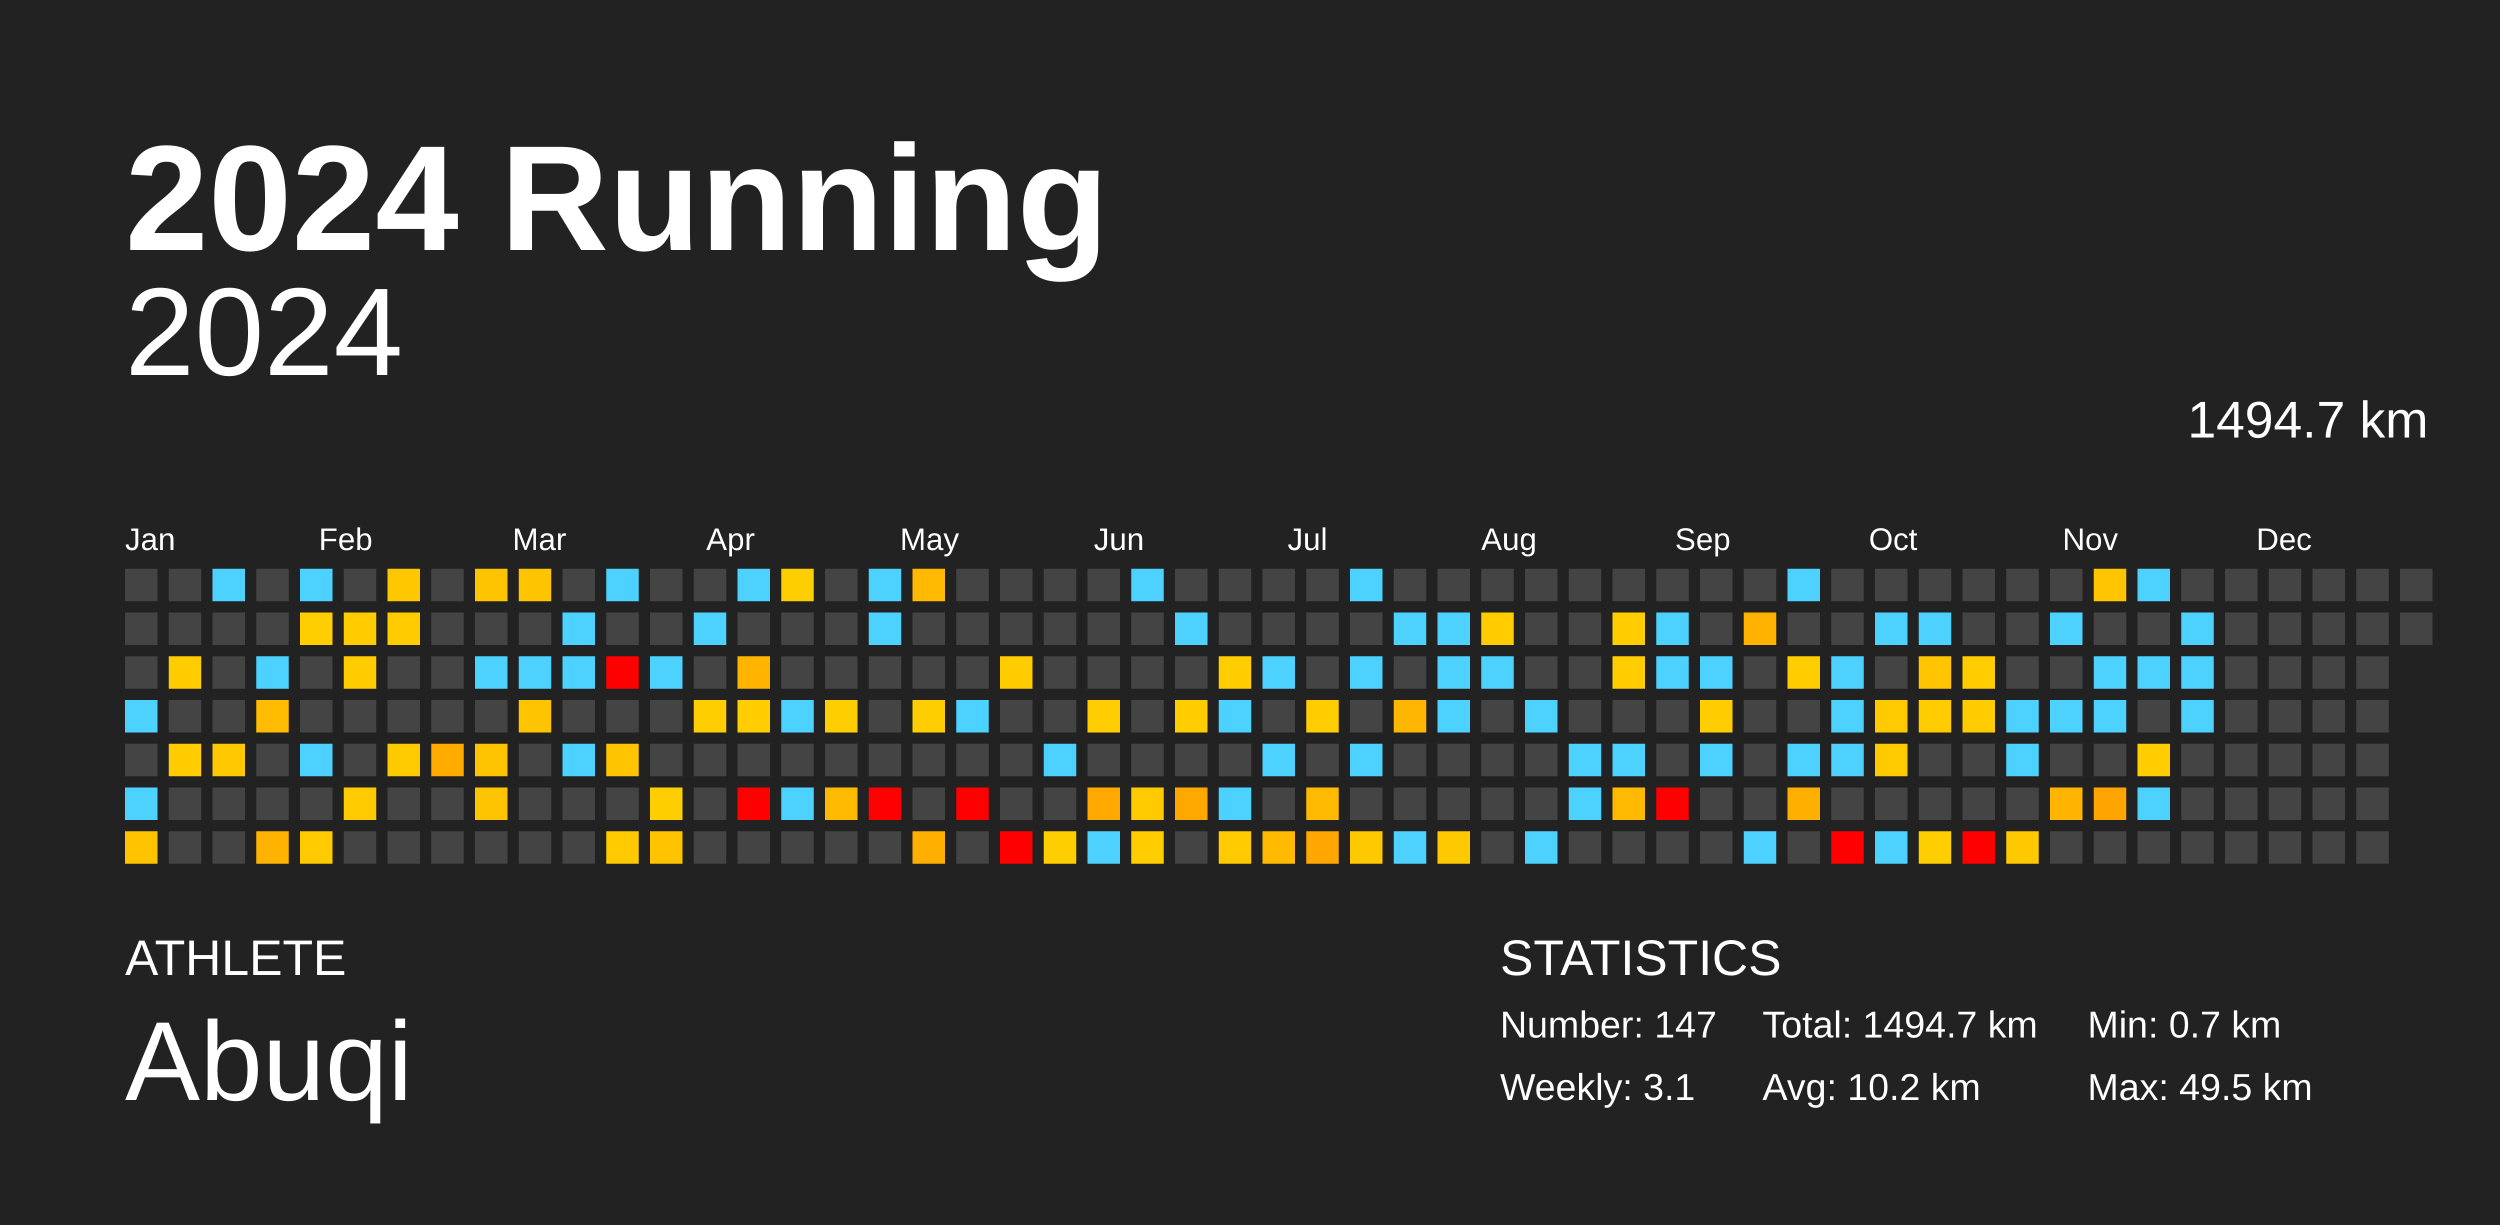
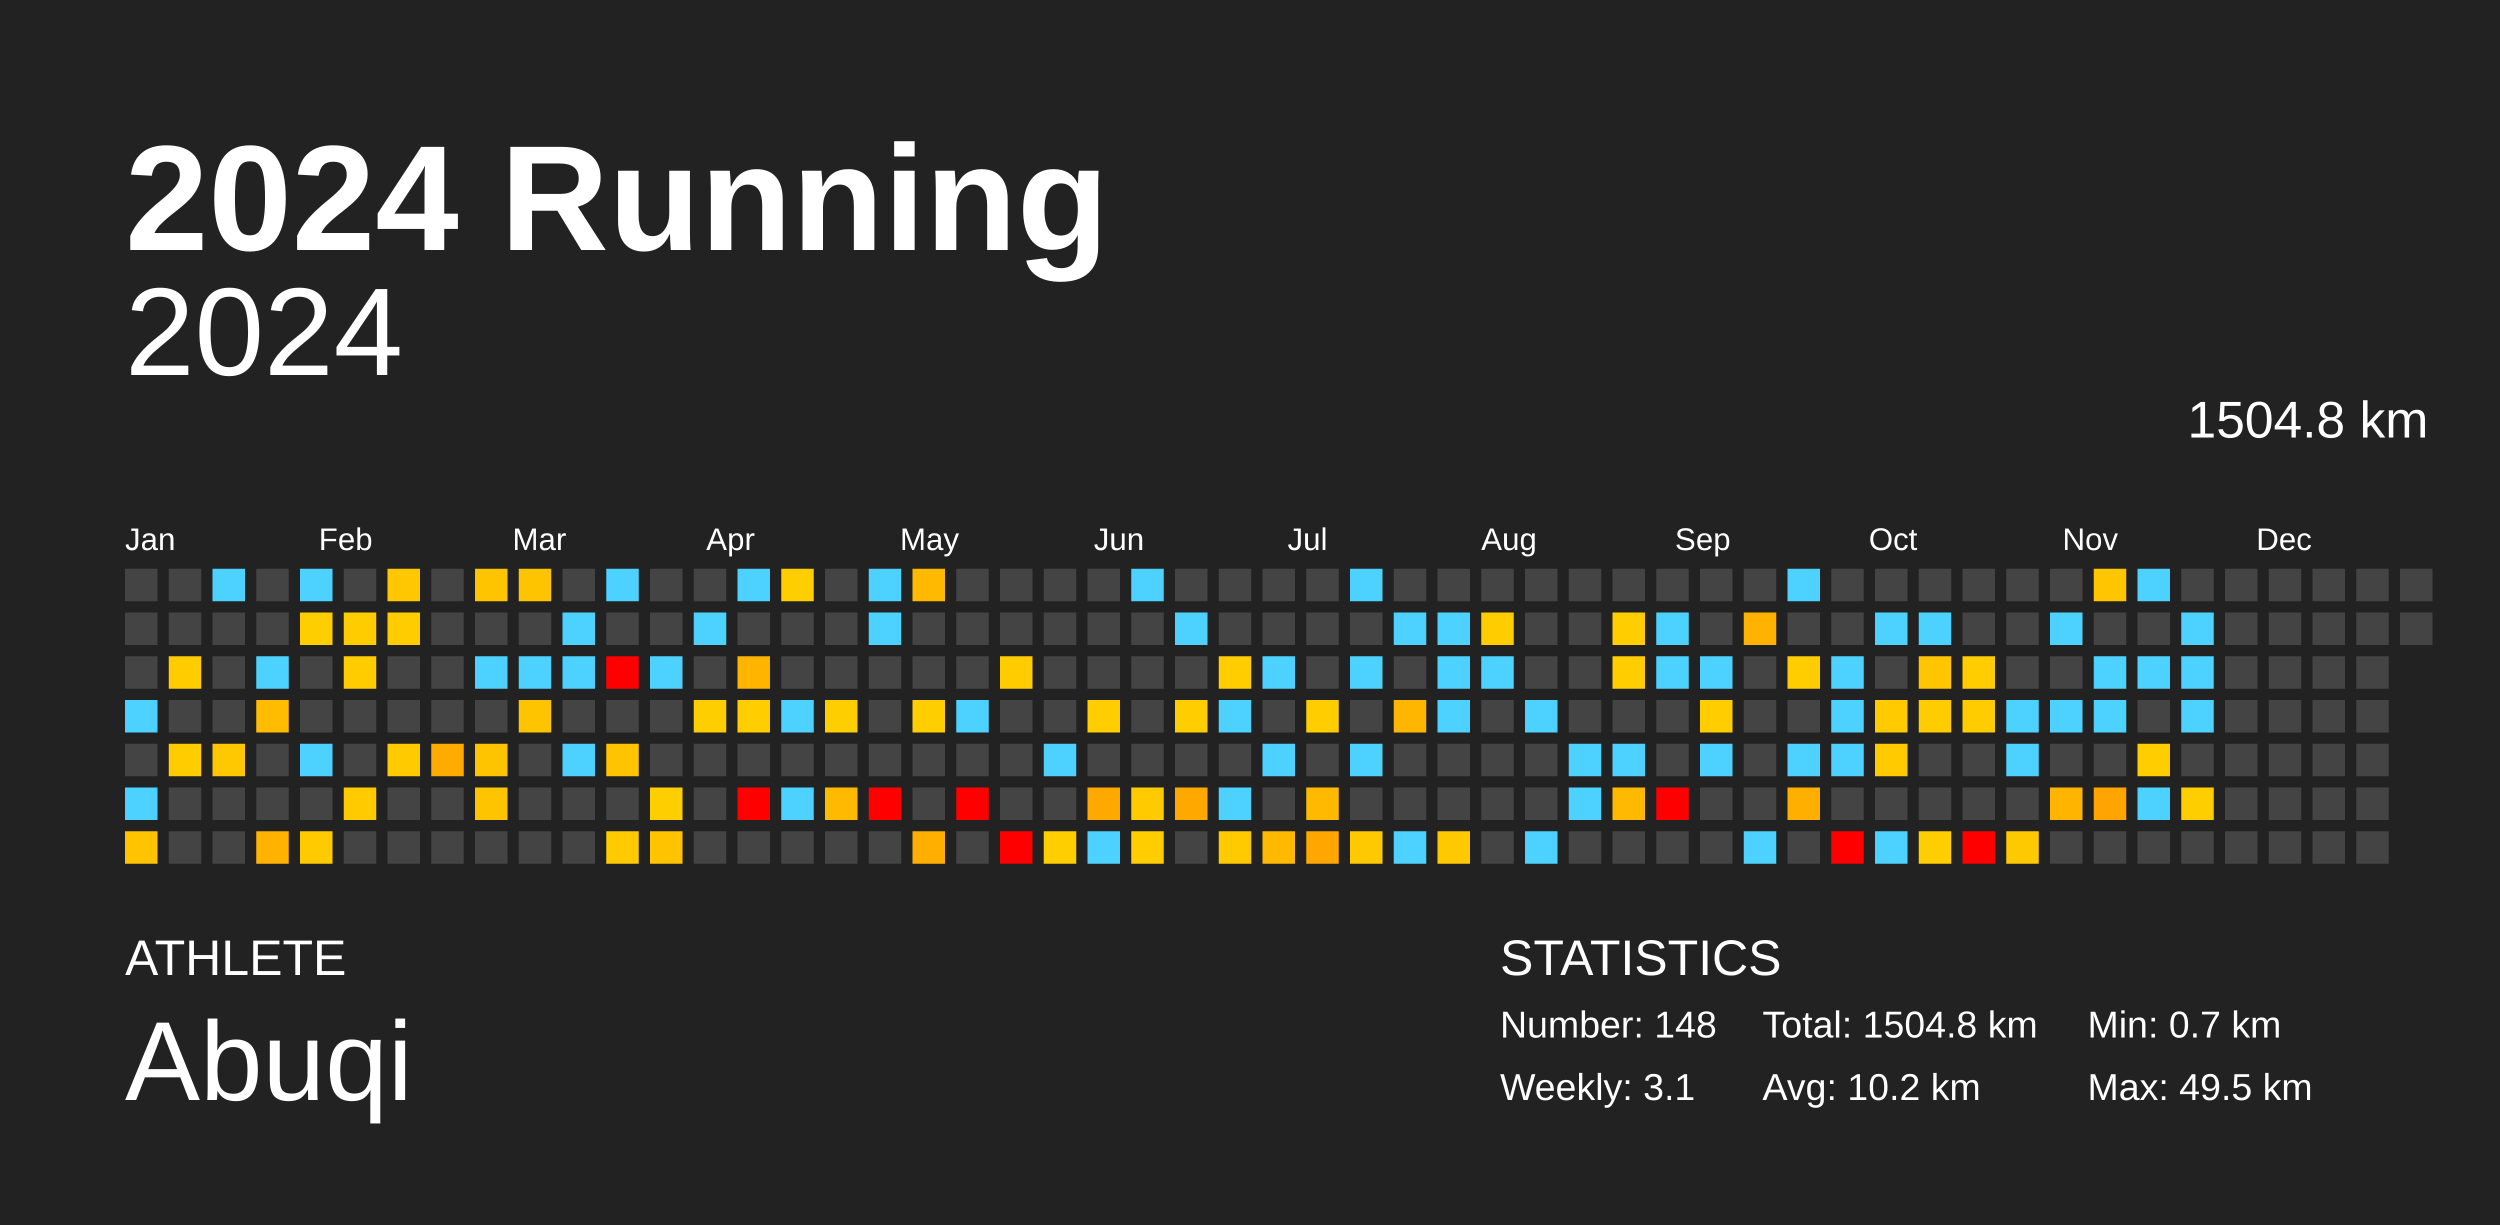
<svg xmlns="http://www.w3.org/2000/svg" baseProfile="full" height="98mm" version="1.1" viewBox="0,0,200,98" width="200mm">
  <defs />
  <rect fill="#222222" height="98" width="200" x="0" y="0" />
  <text fill="#FFFFFF" style="font-size:12px; font-family:Arial; font-weight:bold;" x="10" y="20">2024 Running</text>
  <text fill="#FFFFFF" style="font-size:4px; font-family:Arial" x="10" y="78">ATHLETE</text>
  <text fill="#FFFFFF" style="font-size:9px; font-family:Arial" x="10" y="88">Abuqi</text>
  <text fill="#FFFFFF" style="font-size:4px; font-family:Arial" x="120" y="78">STATISTICS</text>
-   <text fill="#FFFFFF" style="font-size:3px; font-family:Arial" x="120" y="83">Number: 147</text>
+   <text fill="#FFFFFF" style="font-size:3px; font-family:Arial" x="120" y="83">Number: 148</text>
  <text fill="#FFFFFF" style="font-size:3px; font-family:Arial" x="120" y="88">Weekly: 3.1</text>
-   <text fill="#FFFFFF" style="font-size:3px; font-family:Arial" x="141" y="83">Total: 1494.7 km</text>
+   <text fill="#FFFFFF" style="font-size:3px; font-family:Arial" x="141" y="83">Total: 1504.8 km</text>
  <text fill="#FFFFFF" style="font-size:3px; font-family:Arial" x="141" y="88">Avg: 10.2 km</text>
  <text fill="#FFFFFF" style="font-size:3px; font-family:Arial" x="167" y="83">Min: 0.7 km</text>
  <text fill="#FFFFFF" style="font-size:3px; font-family:Arial" x="167" y="88">Max: 49.5 km</text>
  <text alignment-baseline="hanging" fill="#FFFFFF" style="font-size:10.0px; font-family:Arial;" x="10" y="30">2024</text>
-   <text alignment-baseline="hanging" fill="#FFFFFF" style="font-size:4.125px; font-family:Arial;" x="175" y="35">1494.7 km</text>
+   <text alignment-baseline="hanging" fill="#FFFFFF" style="font-size:4.125px; font-family:Arial;" x="175" y="35">1504.8 km</text>
  <text fill="#FFFFFF" style="font-size:2.5px; font-family:Arial" x="10.0" y="44">Jan</text>
  <text fill="#FFFFFF" style="font-size:2.5px; font-family:Arial" x="25.5" y="44">Feb</text>
  <text fill="#FFFFFF" style="font-size:2.5px; font-family:Arial" x="41.0" y="44">Mar</text>
  <text fill="#FFFFFF" style="font-size:2.5px; font-family:Arial" x="56.5" y="44">Apr</text>
  <text fill="#FFFFFF" style="font-size:2.5px; font-family:Arial" x="72.0" y="44">May</text>
  <text fill="#FFFFFF" style="font-size:2.5px; font-family:Arial" x="87.5" y="44">Jun</text>
  <text fill="#FFFFFF" style="font-size:2.5px; font-family:Arial" x="103.0" y="44">Jul</text>
  <text fill="#FFFFFF" style="font-size:2.5px; font-family:Arial" x="118.5" y="44">Aug</text>
  <text fill="#FFFFFF" style="font-size:2.5px; font-family:Arial" x="134.0" y="44">Sep</text>
  <text fill="#FFFFFF" style="font-size:2.5px; font-family:Arial" x="149.5" y="44">Oct</text>
  <text fill="#FFFFFF" style="font-size:2.5px; font-family:Arial" x="165.0" y="44">Nov</text>
  <text fill="#FFFFFF" style="font-size:2.5px; font-family:Arial" x="180.5" y="44">Dec</text>
  <rect fill="#444444" height="2.6" width="2.6" x="10.0" y="45.5" />
  <rect fill="#444444" height="2.6" width="2.6" x="10.0" y="49.0" />
  <rect fill="#444444" height="2.6" width="2.6" x="10.0" y="52.5" />
  <rect fill="#4dd2ff" height="2.6" width="2.6" x="10.0" y="56.0" />
  <rect fill="#444444" height="2.6" width="2.6" x="10.0" y="59.5" />
  <rect fill="#4dd2ff" height="2.6" width="2.6" x="10.0" y="63.0" />
  <rect fill="#ffc300" height="2.6" width="2.6" x="10.0" y="66.5" />
  <rect fill="#444444" height="2.6" width="2.6" x="13.5" y="45.5" />
  <rect fill="#444444" height="2.6" width="2.6" x="13.5" y="49.0" />
  <rect fill="#ffcc00" height="2.6" width="2.6" x="13.5" y="52.5" />
  <rect fill="#444444" height="2.6" width="2.6" x="13.5" y="56.0" />
  <rect fill="#ffcc00" height="2.6" width="2.6" x="13.5" y="59.5" />
  <rect fill="#444444" height="2.6" width="2.6" x="13.5" y="63.0" />
  <rect fill="#444444" height="2.6" width="2.6" x="13.5" y="66.5" />
  <rect fill="#4dd2ff" height="2.6" width="2.6" x="17.0" y="45.5" />
  <rect fill="#444444" height="2.6" width="2.6" x="17.0" y="49.0" />
  <rect fill="#444444" height="2.6" width="2.6" x="17.0" y="52.5" />
  <rect fill="#444444" height="2.6" width="2.6" x="17.0" y="56.0" />
  <rect fill="#ffc800" height="2.6" width="2.6" x="17.0" y="59.5" />
  <rect fill="#444444" height="2.6" width="2.6" x="17.0" y="63.0" />
  <rect fill="#444444" height="2.6" width="2.6" x="17.0" y="66.5" />
  <rect fill="#444444" height="2.6" width="2.6" x="20.5" y="45.5" />
  <rect fill="#444444" height="2.6" width="2.6" x="20.5" y="49.0" />
  <rect fill="#4dd2ff" height="2.6" width="2.6" x="20.5" y="52.5" />
  <rect fill="#ffbc00" height="2.6" width="2.6" x="20.5" y="56.0" />
  <rect fill="#444444" height="2.6" width="2.6" x="20.5" y="59.5" />
  <rect fill="#444444" height="2.6" width="2.6" x="20.5" y="63.0" />
  <rect fill="#ffb300" height="2.6" width="2.6" x="20.5" y="66.5" />
  <rect fill="#4dd2ff" height="2.6" width="2.6" x="24.0" y="45.5" />
  <rect fill="#ffce00" height="2.6" width="2.6" x="24.0" y="49.0" />
  <rect fill="#444444" height="2.6" width="2.6" x="24.0" y="52.5" />
  <rect fill="#444444" height="2.6" width="2.6" x="24.0" y="56.0" />
  <rect fill="#4dd2ff" height="2.6" width="2.6" x="24.0" y="59.5" />
  <rect fill="#444444" height="2.6" width="2.6" x="24.0" y="63.0" />
  <rect fill="#ffcb00" height="2.6" width="2.6" x="24.0" y="66.5" />
  <rect fill="#444444" height="2.6" width="2.6" x="27.5" y="45.5" />
  <rect fill="#ffcc00" height="2.6" width="2.6" x="27.5" y="49.0" />
  <rect fill="#ffcc00" height="2.6" width="2.6" x="27.5" y="52.5" />
  <rect fill="#444444" height="2.6" width="2.6" x="27.5" y="56.0" />
  <rect fill="#444444" height="2.6" width="2.6" x="27.5" y="59.5" />
  <rect fill="#ffca00" height="2.6" width="2.6" x="27.5" y="63.0" />
  <rect fill="#444444" height="2.6" width="2.6" x="27.5" y="66.5" />
  <rect fill="#ffc700" height="2.6" width="2.6" x="31.0" y="45.5" />
  <rect fill="#ffcc00" height="2.6" width="2.6" x="31.0" y="49.0" />
  <rect fill="#444444" height="2.6" width="2.6" x="31.0" y="52.5" />
  <rect fill="#444444" height="2.6" width="2.6" x="31.0" y="56.0" />
  <rect fill="#ffca00" height="2.6" width="2.6" x="31.0" y="59.5" />
  <rect fill="#444444" height="2.6" width="2.6" x="31.0" y="63.0" />
  <rect fill="#444444" height="2.6" width="2.6" x="31.0" y="66.5" />
  <rect fill="#444444" height="2.6" width="2.6" x="34.5" y="45.5" />
  <rect fill="#444444" height="2.6" width="2.6" x="34.5" y="49.0" />
  <rect fill="#444444" height="2.6" width="2.6" x="34.5" y="52.5" />
  <rect fill="#444444" height="2.6" width="2.6" x="34.5" y="56.0" />
  <rect fill="#ffab00" height="2.6" width="2.6" x="34.5" y="59.5" />
  <rect fill="#444444" height="2.6" width="2.6" x="34.5" y="63.0" />
  <rect fill="#444444" height="2.6" width="2.6" x="34.5" y="66.5" />
  <rect fill="#ffc400" height="2.6" width="2.6" x="38.0" y="45.5" />
  <rect fill="#444444" height="2.6" width="2.6" x="38.0" y="49.0" />
  <rect fill="#4dd2ff" height="2.6" width="2.6" x="38.0" y="52.5" />
  <rect fill="#444444" height="2.6" width="2.6" x="38.0" y="56.0" />
  <rect fill="#ffc400" height="2.6" width="2.6" x="38.0" y="59.5" />
  <rect fill="#ffc400" height="2.6" width="2.6" x="38.0" y="63.0" />
  <rect fill="#444444" height="2.6" width="2.6" x="38.0" y="66.5" />
  <rect fill="#ffc400" height="2.6" width="2.6" x="41.5" y="45.5" />
  <rect fill="#444444" height="2.6" width="2.6" x="41.5" y="49.0" />
  <rect fill="#4dd2ff" height="2.6" width="2.6" x="41.5" y="52.5" />
  <rect fill="#ffc400" height="2.6" width="2.6" x="41.5" y="56.0" />
  <rect fill="#444444" height="2.6" width="2.6" x="41.5" y="59.5" />
  <rect fill="#444444" height="2.6" width="2.6" x="41.5" y="63.0" />
  <rect fill="#444444" height="2.6" width="2.6" x="41.5" y="66.5" />
  <rect fill="#444444" height="2.6" width="2.6" x="45.0" y="45.5" />
  <rect fill="#4dd2ff" height="2.6" width="2.6" x="45.0" y="49.0" />
  <rect fill="#4dd2ff" height="2.6" width="2.6" x="45.0" y="52.5" />
  <rect fill="#444444" height="2.6" width="2.6" x="45.0" y="56.0" />
  <rect fill="#4dd2ff" height="2.6" width="2.6" x="45.0" y="59.5" />
  <rect fill="#444444" height="2.6" width="2.6" x="45.0" y="63.0" />
  <rect fill="#444444" height="2.6" width="2.6" x="45.0" y="66.5" />
  <rect fill="#4dd2ff" height="2.6" width="2.6" x="48.5" y="45.5" />
  <rect fill="#444444" height="2.6" width="2.6" x="48.5" y="49.0" />
  <rect fill="red" height="2.6" width="2.6" x="48.5" y="52.5" />
  <rect fill="#444444" height="2.6" width="2.6" x="48.5" y="56.0" />
  <rect fill="#ffc400" height="2.6" width="2.6" x="48.5" y="59.5" />
  <rect fill="#444444" height="2.6" width="2.6" x="48.5" y="63.0" />
  <rect fill="#ffca00" height="2.6" width="2.6" x="48.5" y="66.5" />
  <rect fill="#444444" height="2.6" width="2.6" x="52.0" y="45.5" />
  <rect fill="#444444" height="2.6" width="2.6" x="52.0" y="49.0" />
  <rect fill="#4dd2ff" height="2.6" width="2.6" x="52.0" y="52.5" />
  <rect fill="#444444" height="2.6" width="2.6" x="52.0" y="56.0" />
  <rect fill="#444444" height="2.6" width="2.6" x="52.0" y="59.5" />
  <rect fill="#ffce00" height="2.6" width="2.6" x="52.0" y="63.0" />
  <rect fill="#ffc300" height="2.6" width="2.6" x="52.0" y="66.5" />
  <rect fill="#444444" height="2.6" width="2.6" x="55.5" y="45.5" />
  <rect fill="#4dd2ff" height="2.6" width="2.6" x="55.5" y="49.0" />
  <rect fill="#444444" height="2.6" width="2.6" x="55.5" y="52.5" />
  <rect fill="#ffce00" height="2.6" width="2.6" x="55.5" y="56.0" />
  <rect fill="#444444" height="2.6" width="2.6" x="55.5" y="59.5" />
  <rect fill="#444444" height="2.6" width="2.6" x="55.5" y="63.0" />
  <rect fill="#444444" height="2.6" width="2.6" x="55.5" y="66.5" />
  <rect fill="#4dd2ff" height="2.6" width="2.6" x="59.0" y="45.5" />
  <rect fill="#444444" height="2.6" width="2.6" x="59.0" y="49.0" />
  <rect fill="#ffb500" height="2.6" width="2.6" x="59.0" y="52.5" />
  <rect fill="#ffcd00" height="2.6" width="2.6" x="59.0" y="56.0" />
  <rect fill="#444444" height="2.6" width="2.6" x="59.0" y="59.5" />
  <rect fill="red" height="2.6" width="2.6" x="59.0" y="63.0" />
  <rect fill="#444444" height="2.6" width="2.6" x="59.0" y="66.5" />
  <rect fill="#ffce00" height="2.6" width="2.6" x="62.5" y="45.5" />
  <rect fill="#444444" height="2.6" width="2.6" x="62.5" y="49.0" />
  <rect fill="#444444" height="2.6" width="2.6" x="62.5" y="52.5" />
  <rect fill="#4dd2ff" height="2.6" width="2.6" x="62.5" y="56.0" />
  <rect fill="#444444" height="2.6" width="2.6" x="62.5" y="59.5" />
  <rect fill="#4dd2ff" height="2.6" width="2.6" x="62.5" y="63.0" />
  <rect fill="#444444" height="2.6" width="2.6" x="62.5" y="66.5" />
  <rect fill="#444444" height="2.6" width="2.6" x="66.0" y="45.5" />
  <rect fill="#444444" height="2.6" width="2.6" x="66.0" y="49.0" />
  <rect fill="#444444" height="2.6" width="2.6" x="66.0" y="52.5" />
  <rect fill="#ffce00" height="2.6" width="2.6" x="66.0" y="56.0" />
  <rect fill="#444444" height="2.6" width="2.6" x="66.0" y="59.5" />
  <rect fill="#ffba00" height="2.6" width="2.6" x="66.0" y="63.0" />
  <rect fill="#444444" height="2.6" width="2.6" x="66.0" y="66.5" />
  <rect fill="#4dd2ff" height="2.6" width="2.6" x="69.5" y="45.5" />
  <rect fill="#4dd2ff" height="2.6" width="2.6" x="69.5" y="49.0" />
  <rect fill="#444444" height="2.6" width="2.6" x="69.5" y="52.5" />
  <rect fill="#444444" height="2.6" width="2.6" x="69.5" y="56.0" />
  <rect fill="#444444" height="2.6" width="2.6" x="69.5" y="59.5" />
  <rect fill="red" height="2.6" width="2.6" x="69.5" y="63.0" />
  <rect fill="#444444" height="2.6" width="2.6" x="69.5" y="66.5" />
  <rect fill="#ffb900" height="2.6" width="2.6" x="73.0" y="45.5" />
  <rect fill="#444444" height="2.6" width="2.6" x="73.0" y="49.0" />
  <rect fill="#444444" height="2.6" width="2.6" x="73.0" y="52.5" />
  <rect fill="#ffce00" height="2.6" width="2.6" x="73.0" y="56.0" />
  <rect fill="#444444" height="2.6" width="2.6" x="73.0" y="59.5" />
  <rect fill="#444444" height="2.6" width="2.6" x="73.0" y="63.0" />
  <rect fill="#ffaf00" height="2.6" width="2.6" x="73.0" y="66.5" />
  <rect fill="#444444" height="2.6" width="2.6" x="76.5" y="45.5" />
  <rect fill="#444444" height="2.6" width="2.6" x="76.5" y="49.0" />
  <rect fill="#444444" height="2.6" width="2.6" x="76.5" y="52.5" />
  <rect fill="#4dd2ff" height="2.6" width="2.6" x="76.5" y="56.0" />
  <rect fill="#444444" height="2.6" width="2.6" x="76.5" y="59.5" />
  <rect fill="red" height="2.6" width="2.6" x="76.5" y="63.0" />
  <rect fill="#444444" height="2.6" width="2.6" x="76.5" y="66.5" />
  <rect fill="#444444" height="2.6" width="2.6" x="80.0" y="45.5" />
  <rect fill="#444444" height="2.6" width="2.6" x="80.0" y="49.0" />
  <rect fill="#ffcc00" height="2.6" width="2.6" x="80.0" y="52.5" />
  <rect fill="#444444" height="2.6" width="2.6" x="80.0" y="56.0" />
  <rect fill="#444444" height="2.6" width="2.6" x="80.0" y="59.5" />
  <rect fill="#444444" height="2.6" width="2.6" x="80.0" y="63.0" />
  <rect fill="red" height="2.6" width="2.6" x="80.0" y="66.5" />
  <rect fill="#444444" height="2.6" width="2.6" x="83.5" y="45.5" />
  <rect fill="#444444" height="2.6" width="2.6" x="83.5" y="49.0" />
  <rect fill="#444444" height="2.6" width="2.6" x="83.5" y="52.5" />
  <rect fill="#444444" height="2.6" width="2.6" x="83.5" y="56.0" />
  <rect fill="#4dd2ff" height="2.6" width="2.6" x="83.5" y="59.5" />
  <rect fill="#444444" height="2.6" width="2.6" x="83.5" y="63.0" />
  <rect fill="#ffce00" height="2.6" width="2.6" x="83.5" y="66.5" />
  <rect fill="#444444" height="2.6" width="2.6" x="87.0" y="45.5" />
  <rect fill="#444444" height="2.6" width="2.6" x="87.0" y="49.0" />
  <rect fill="#444444" height="2.6" width="2.6" x="87.0" y="52.5" />
  <rect fill="#ffcd00" height="2.6" width="2.6" x="87.0" y="56.0" />
  <rect fill="#444444" height="2.6" width="2.6" x="87.0" y="59.5" />
  <rect fill="#ffa800" height="2.6" width="2.6" x="87.0" y="63.0" />
  <rect fill="#4dd2ff" height="2.6" width="2.6" x="87.0" y="66.5" />
  <rect fill="#4dd2ff" height="2.6" width="2.6" x="90.5" y="45.5" />
  <rect fill="#444444" height="2.6" width="2.6" x="90.5" y="49.0" />
  <rect fill="#444444" height="2.6" width="2.6" x="90.5" y="52.5" />
  <rect fill="#444444" height="2.6" width="2.6" x="90.5" y="56.0" />
  <rect fill="#444444" height="2.6" width="2.6" x="90.5" y="59.5" />
  <rect fill="#ffcb00" height="2.6" width="2.6" x="90.5" y="63.0" />
  <rect fill="#ffcd00" height="2.6" width="2.6" x="90.5" y="66.5" />
  <rect fill="#444444" height="2.6" width="2.6" x="94.0" y="45.5" />
  <rect fill="#4dd2ff" height="2.6" width="2.6" x="94.0" y="49.0" />
  <rect fill="#444444" height="2.6" width="2.6" x="94.0" y="52.5" />
  <rect fill="#ffcd00" height="2.6" width="2.6" x="94.0" y="56.0" />
  <rect fill="#444444" height="2.6" width="2.6" x="94.0" y="59.5" />
  <rect fill="#ffa800" height="2.6" width="2.6" x="94.0" y="63.0" />
  <rect fill="#444444" height="2.6" width="2.6" x="94.0" y="66.5" />
  <rect fill="#444444" height="2.6" width="2.6" x="97.5" y="45.5" />
  <rect fill="#444444" height="2.6" width="2.6" x="97.5" y="49.0" />
  <rect fill="#ffcd00" height="2.6" width="2.6" x="97.5" y="52.5" />
  <rect fill="#4dd2ff" height="2.6" width="2.6" x="97.5" y="56.0" />
  <rect fill="#444444" height="2.6" width="2.6" x="97.5" y="59.5" />
  <rect fill="#4dd2ff" height="2.6" width="2.6" x="97.5" y="63.0" />
  <rect fill="#ffcb00" height="2.6" width="2.6" x="97.5" y="66.5" />
  <rect fill="#444444" height="2.6" width="2.6" x="101.0" y="45.5" />
  <rect fill="#444444" height="2.6" width="2.6" x="101.0" y="49.0" />
  <rect fill="#4dd2ff" height="2.6" width="2.6" x="101.0" y="52.5" />
  <rect fill="#444444" height="2.6" width="2.6" x="101.0" y="56.0" />
  <rect fill="#4dd2ff" height="2.6" width="2.6" x="101.0" y="59.5" />
  <rect fill="#444444" height="2.6" width="2.6" x="101.0" y="63.0" />
  <rect fill="#ffba00" height="2.6" width="2.6" x="101.0" y="66.5" />
  <rect fill="#444444" height="2.6" width="2.6" x="104.5" y="45.5" />
  <rect fill="#444444" height="2.6" width="2.6" x="104.5" y="49.0" />
  <rect fill="#444444" height="2.6" width="2.6" x="104.5" y="52.5" />
  <rect fill="#ffcd00" height="2.6" width="2.6" x="104.5" y="56.0" />
  <rect fill="#444444" height="2.6" width="2.6" x="104.5" y="59.5" />
  <rect fill="#ffba00" height="2.6" width="2.6" x="104.5" y="63.0" />
  <rect fill="#ffa700" height="2.6" width="2.6" x="104.5" y="66.5" />
  <rect fill="#4dd2ff" height="2.6" width="2.6" x="108.0" y="45.5" />
  <rect fill="#444444" height="2.6" width="2.6" x="108.0" y="49.0" />
  <rect fill="#4dd2ff" height="2.6" width="2.6" x="108.0" y="52.5" />
  <rect fill="#444444" height="2.6" width="2.6" x="108.0" y="56.0" />
  <rect fill="#4dd2ff" height="2.6" width="2.6" x="108.0" y="59.5" />
  <rect fill="#444444" height="2.6" width="2.6" x="108.0" y="63.0" />
  <rect fill="#ffc900" height="2.6" width="2.6" x="108.0" y="66.5" />
  <rect fill="#444444" height="2.6" width="2.6" x="111.5" y="45.5" />
  <rect fill="#4dd2ff" height="2.6" width="2.6" x="111.5" y="49.0" />
  <rect fill="#444444" height="2.6" width="2.6" x="111.5" y="52.5" />
  <rect fill="#ffb600" height="2.6" width="2.6" x="111.5" y="56.0" />
  <rect fill="#444444" height="2.6" width="2.6" x="111.5" y="59.5" />
  <rect fill="#444444" height="2.6" width="2.6" x="111.5" y="63.0" />
  <rect fill="#4dd2ff" height="2.6" width="2.6" x="111.5" y="66.5" />
  <rect fill="#444444" height="2.6" width="2.6" x="115.0" y="45.5" />
  <rect fill="#4dd2ff" height="2.6" width="2.6" x="115.0" y="49.0" />
  <rect fill="#4dd2ff" height="2.6" width="2.6" x="115.0" y="52.5" />
  <rect fill="#4dd2ff" height="2.6" width="2.6" x="115.0" y="56.0" />
  <rect fill="#444444" height="2.6" width="2.6" x="115.0" y="59.5" />
  <rect fill="#444444" height="2.6" width="2.6" x="115.0" y="63.0" />
  <rect fill="#ffc900" height="2.6" width="2.6" x="115.0" y="66.5" />
  <rect fill="#444444" height="2.6" width="2.6" x="118.5" y="45.5" />
  <rect fill="#ffcc00" height="2.6" width="2.6" x="118.5" y="49.0" />
  <rect fill="#4dd2ff" height="2.6" width="2.6" x="118.5" y="52.5" />
  <rect fill="#444444" height="2.6" width="2.6" x="118.5" y="56.0" />
  <rect fill="#444444" height="2.6" width="2.6" x="118.5" y="59.5" />
  <rect fill="#444444" height="2.6" width="2.6" x="118.5" y="63.0" />
  <rect fill="#444444" height="2.6" width="2.6" x="118.5" y="66.5" />
  <rect fill="#444444" height="2.6" width="2.6" x="122.0" y="45.5" />
  <rect fill="#444444" height="2.6" width="2.6" x="122.0" y="49.0" />
  <rect fill="#444444" height="2.6" width="2.6" x="122.0" y="52.5" />
  <rect fill="#4dd2ff" height="2.6" width="2.6" x="122.0" y="56.0" />
  <rect fill="#444444" height="2.6" width="2.6" x="122.0" y="59.5" />
  <rect fill="#444444" height="2.6" width="2.6" x="122.0" y="63.0" />
  <rect fill="#4dd2ff" height="2.6" width="2.6" x="122.0" y="66.5" />
  <rect fill="#444444" height="2.6" width="2.6" x="125.5" y="45.5" />
  <rect fill="#444444" height="2.6" width="2.6" x="125.5" y="49.0" />
  <rect fill="#444444" height="2.6" width="2.6" x="125.5" y="52.5" />
  <rect fill="#444444" height="2.6" width="2.6" x="125.5" y="56.0" />
  <rect fill="#4dd2ff" height="2.6" width="2.6" x="125.5" y="59.5" />
  <rect fill="#4dd2ff" height="2.6" width="2.6" x="125.5" y="63.0" />
  <rect fill="#444444" height="2.6" width="2.6" x="125.5" y="66.5" />
  <rect fill="#444444" height="2.6" width="2.6" x="129.0" y="45.5" />
  <rect fill="#ffcd00" height="2.6" width="2.6" x="129.0" y="49.0" />
  <rect fill="#ffcd00" height="2.6" width="2.6" x="129.0" y="52.5" />
  <rect fill="#444444" height="2.6" width="2.6" x="129.0" y="56.0" />
  <rect fill="#4dd2ff" height="2.6" width="2.6" x="129.0" y="59.5" />
  <rect fill="#ffb900" height="2.6" width="2.6" x="129.0" y="63.0" />
  <rect fill="#444444" height="2.6" width="2.6" x="129.0" y="66.5" />
  <rect fill="#444444" height="2.6" width="2.6" x="132.5" y="45.5" />
  <rect fill="#4dd2ff" height="2.6" width="2.6" x="132.5" y="49.0" />
  <rect fill="#4dd2ff" height="2.6" width="2.6" x="132.5" y="52.5" />
  <rect fill="#444444" height="2.6" width="2.6" x="132.5" y="56.0" />
  <rect fill="#444444" height="2.6" width="2.6" x="132.5" y="59.5" />
  <rect fill="red" height="2.6" width="2.6" x="132.5" y="63.0" />
  <rect fill="#444444" height="2.6" width="2.6" x="132.5" y="66.5" />
  <rect fill="#444444" height="2.6" width="2.6" x="136.0" y="45.5" />
  <rect fill="#444444" height="2.6" width="2.6" x="136.0" y="49.0" />
  <rect fill="#4dd2ff" height="2.6" width="2.6" x="136.0" y="52.5" />
  <rect fill="#ffcd00" height="2.6" width="2.6" x="136.0" y="56.0" />
  <rect fill="#4dd2ff" height="2.6" width="2.6" x="136.0" y="59.5" />
  <rect fill="#444444" height="2.6" width="2.6" x="136.0" y="63.0" />
  <rect fill="#444444" height="2.6" width="2.6" x="136.0" y="66.5" />
  <rect fill="#444444" height="2.6" width="2.6" x="139.5" y="45.5" />
  <rect fill="#ffb300" height="2.6" width="2.6" x="139.5" y="49.0" />
  <rect fill="#444444" height="2.6" width="2.6" x="139.5" y="52.5" />
  <rect fill="#444444" height="2.6" width="2.6" x="139.5" y="56.0" />
  <rect fill="#444444" height="2.6" width="2.6" x="139.5" y="59.5" />
  <rect fill="#444444" height="2.6" width="2.6" x="139.5" y="63.0" />
  <rect fill="#4dd2ff" height="2.6" width="2.6" x="139.5" y="66.5" />
  <rect fill="#4dd2ff" height="2.6" width="2.6" x="143.0" y="45.5" />
  <rect fill="#444444" height="2.6" width="2.6" x="143.0" y="49.0" />
  <rect fill="#ffcd00" height="2.6" width="2.6" x="143.0" y="52.5" />
  <rect fill="#444444" height="2.6" width="2.6" x="143.0" y="56.0" />
  <rect fill="#4dd2ff" height="2.6" width="2.6" x="143.0" y="59.5" />
  <rect fill="#ffaf00" height="2.6" width="2.6" x="143.0" y="63.0" />
  <rect fill="#444444" height="2.6" width="2.6" x="143.0" y="66.5" />
  <rect fill="#444444" height="2.6" width="2.6" x="146.5" y="45.5" />
  <rect fill="#444444" height="2.6" width="2.6" x="146.5" y="49.0" />
  <rect fill="#4dd2ff" height="2.6" width="2.6" x="146.5" y="52.5" />
  <rect fill="#4dd2ff" height="2.6" width="2.6" x="146.5" y="56.0" />
  <rect fill="#4dd2ff" height="2.6" width="2.6" x="146.5" y="59.5" />
  <rect fill="#444444" height="2.6" width="2.6" x="146.5" y="63.0" />
  <rect fill="red" height="2.6" width="2.6" x="146.5" y="66.5" />
  <rect fill="#444444" height="2.6" width="2.6" x="150.0" y="45.5" />
  <rect fill="#4dd2ff" height="2.6" width="2.6" x="150.0" y="49.0" />
  <rect fill="#444444" height="2.6" width="2.6" x="150.0" y="52.5" />
  <rect fill="#ffcb00" height="2.6" width="2.6" x="150.0" y="56.0" />
  <rect fill="#ffcb00" height="2.6" width="2.6" x="150.0" y="59.5" />
  <rect fill="#444444" height="2.6" width="2.6" x="150.0" y="63.0" />
  <rect fill="#4dd2ff" height="2.6" width="2.6" x="150.0" y="66.5" />
  <rect fill="#444444" height="2.6" width="2.6" x="153.5" y="45.5" />
  <rect fill="#4dd2ff" height="2.6" width="2.6" x="153.5" y="49.0" />
  <rect fill="#ffc500" height="2.6" width="2.6" x="153.5" y="52.5" />
  <rect fill="#ffcc00" height="2.6" width="2.6" x="153.5" y="56.0" />
  <rect fill="#444444" height="2.6" width="2.6" x="153.5" y="59.5" />
  <rect fill="#444444" height="2.6" width="2.6" x="153.5" y="63.0" />
  <rect fill="#ffce00" height="2.6" width="2.6" x="153.5" y="66.5" />
  <rect fill="#444444" height="2.6" width="2.6" x="157.0" y="45.5" />
  <rect fill="#444444" height="2.6" width="2.6" x="157.0" y="49.0" />
  <rect fill="#ffcd00" height="2.6" width="2.6" x="157.0" y="52.5" />
  <rect fill="#ffcc00" height="2.6" width="2.6" x="157.0" y="56.0" />
  <rect fill="#444444" height="2.6" width="2.6" x="157.0" y="59.5" />
  <rect fill="#444444" height="2.6" width="2.6" x="157.0" y="63.0" />
  <rect fill="red" height="2.6" width="2.6" x="157.0" y="66.5" />
  <rect fill="#444444" height="2.6" width="2.6" x="160.5" y="45.5" />
  <rect fill="#444444" height="2.6" width="2.6" x="160.5" y="49.0" />
  <rect fill="#444444" height="2.6" width="2.6" x="160.5" y="52.5" />
  <rect fill="#4dd2ff" height="2.6" width="2.6" x="160.5" y="56.0" />
  <rect fill="#4dd2ff" height="2.6" width="2.6" x="160.5" y="59.5" />
  <rect fill="#444444" height="2.6" width="2.6" x="160.5" y="63.0" />
  <rect fill="#ffc900" height="2.6" width="2.6" x="160.5" y="66.5" />
  <rect fill="#444444" height="2.6" width="2.6" x="164.0" y="45.5" />
  <rect fill="#4dd2ff" height="2.6" width="2.6" x="164.0" y="49.0" />
  <rect fill="#444444" height="2.6" width="2.6" x="164.0" y="52.5" />
  <rect fill="#4dd2ff" height="2.6" width="2.6" x="164.0" y="56.0" />
  <rect fill="#444444" height="2.6" width="2.6" x="164.0" y="59.5" />
  <rect fill="#ffb400" height="2.6" width="2.6" x="164.0" y="63.0" />
  <rect fill="#444444" height="2.6" width="2.6" x="164.0" y="66.5" />
  <rect fill="#ffc600" height="2.6" width="2.6" x="167.5" y="45.5" />
  <rect fill="#444444" height="2.6" width="2.6" x="167.5" y="49.0" />
  <rect fill="#4dd2ff" height="2.6" width="2.6" x="167.5" y="52.5" />
  <rect fill="#4dd2ff" height="2.6" width="2.6" x="167.5" y="56.0" />
  <rect fill="#444444" height="2.6" width="2.6" x="167.5" y="59.5" />
  <rect fill="#ffa400" height="2.6" width="2.6" x="167.5" y="63.0" />
  <rect fill="#444444" height="2.6" width="2.6" x="167.5" y="66.5" />
  <rect fill="#4dd2ff" height="2.6" width="2.6" x="171.0" y="45.5" />
  <rect fill="#444444" height="2.6" width="2.6" x="171.0" y="49.0" />
  <rect fill="#4dd2ff" height="2.6" width="2.6" x="171.0" y="52.5" />
  <rect fill="#444444" height="2.6" width="2.6" x="171.0" y="56.0" />
  <rect fill="#ffcd00" height="2.6" width="2.6" x="171.0" y="59.5" />
  <rect fill="#4dd2ff" height="2.6" width="2.6" x="171.0" y="63.0" />
  <rect fill="#444444" height="2.6" width="2.6" x="171.0" y="66.5" />
  <rect fill="#444444" height="2.6" width="2.6" x="174.5" y="45.5" />
  <rect fill="#4dd2ff" height="2.6" width="2.6" x="174.5" y="49.0" />
  <rect fill="#4dd2ff" height="2.6" width="2.6" x="174.5" y="52.5" />
  <rect fill="#4dd2ff" height="2.6" width="2.6" x="174.5" y="56.0" />
  <rect fill="#444444" height="2.6" width="2.6" x="174.5" y="59.5" />
-   <rect fill="#444444" height="2.6" width="2.6" x="174.5" y="63.0" />
+   <rect fill="#ffce00" height="2.6" width="2.6" x="174.5" y="63.0" />
  <rect fill="#444444" height="2.6" width="2.6" x="174.5" y="66.5" />
  <rect fill="#444444" height="2.6" width="2.6" x="178.0" y="45.5" />
  <rect fill="#444444" height="2.6" width="2.6" x="178.0" y="49.0" />
  <rect fill="#444444" height="2.6" width="2.6" x="178.0" y="52.5" />
  <rect fill="#444444" height="2.6" width="2.6" x="178.0" y="56.0" />
  <rect fill="#444444" height="2.6" width="2.6" x="178.0" y="59.5" />
  <rect fill="#444444" height="2.6" width="2.6" x="178.0" y="63.0" />
  <rect fill="#444444" height="2.6" width="2.6" x="178.0" y="66.5" />
  <rect fill="#444444" height="2.6" width="2.6" x="181.5" y="45.5" />
  <rect fill="#444444" height="2.6" width="2.6" x="181.5" y="49.0" />
  <rect fill="#444444" height="2.6" width="2.6" x="181.5" y="52.5" />
  <rect fill="#444444" height="2.6" width="2.6" x="181.5" y="56.0" />
  <rect fill="#444444" height="2.6" width="2.6" x="181.5" y="59.5" />
  <rect fill="#444444" height="2.6" width="2.6" x="181.5" y="63.0" />
  <rect fill="#444444" height="2.6" width="2.6" x="181.5" y="66.5" />
  <rect fill="#444444" height="2.6" width="2.6" x="185.0" y="45.5" />
  <rect fill="#444444" height="2.6" width="2.6" x="185.0" y="49.0" />
  <rect fill="#444444" height="2.6" width="2.6" x="185.0" y="52.5" />
  <rect fill="#444444" height="2.6" width="2.6" x="185.0" y="56.0" />
  <rect fill="#444444" height="2.6" width="2.6" x="185.0" y="59.5" />
  <rect fill="#444444" height="2.6" width="2.6" x="185.0" y="63.0" />
  <rect fill="#444444" height="2.6" width="2.6" x="185.0" y="66.5" />
  <rect fill="#444444" height="2.6" width="2.6" x="188.5" y="45.5" />
  <rect fill="#444444" height="2.6" width="2.6" x="188.5" y="49.0" />
  <rect fill="#444444" height="2.6" width="2.6" x="188.5" y="52.5" />
  <rect fill="#444444" height="2.6" width="2.6" x="188.5" y="56.0" />
  <rect fill="#444444" height="2.6" width="2.6" x="188.5" y="59.5" />
  <rect fill="#444444" height="2.6" width="2.6" x="188.5" y="63.0" />
  <rect fill="#444444" height="2.6" width="2.6" x="188.5" y="66.5" />
  <rect fill="#444444" height="2.6" width="2.6" x="192.0" y="45.5" />
  <rect fill="#444444" height="2.6" width="2.6" x="192.0" y="49.0" />
</svg>
